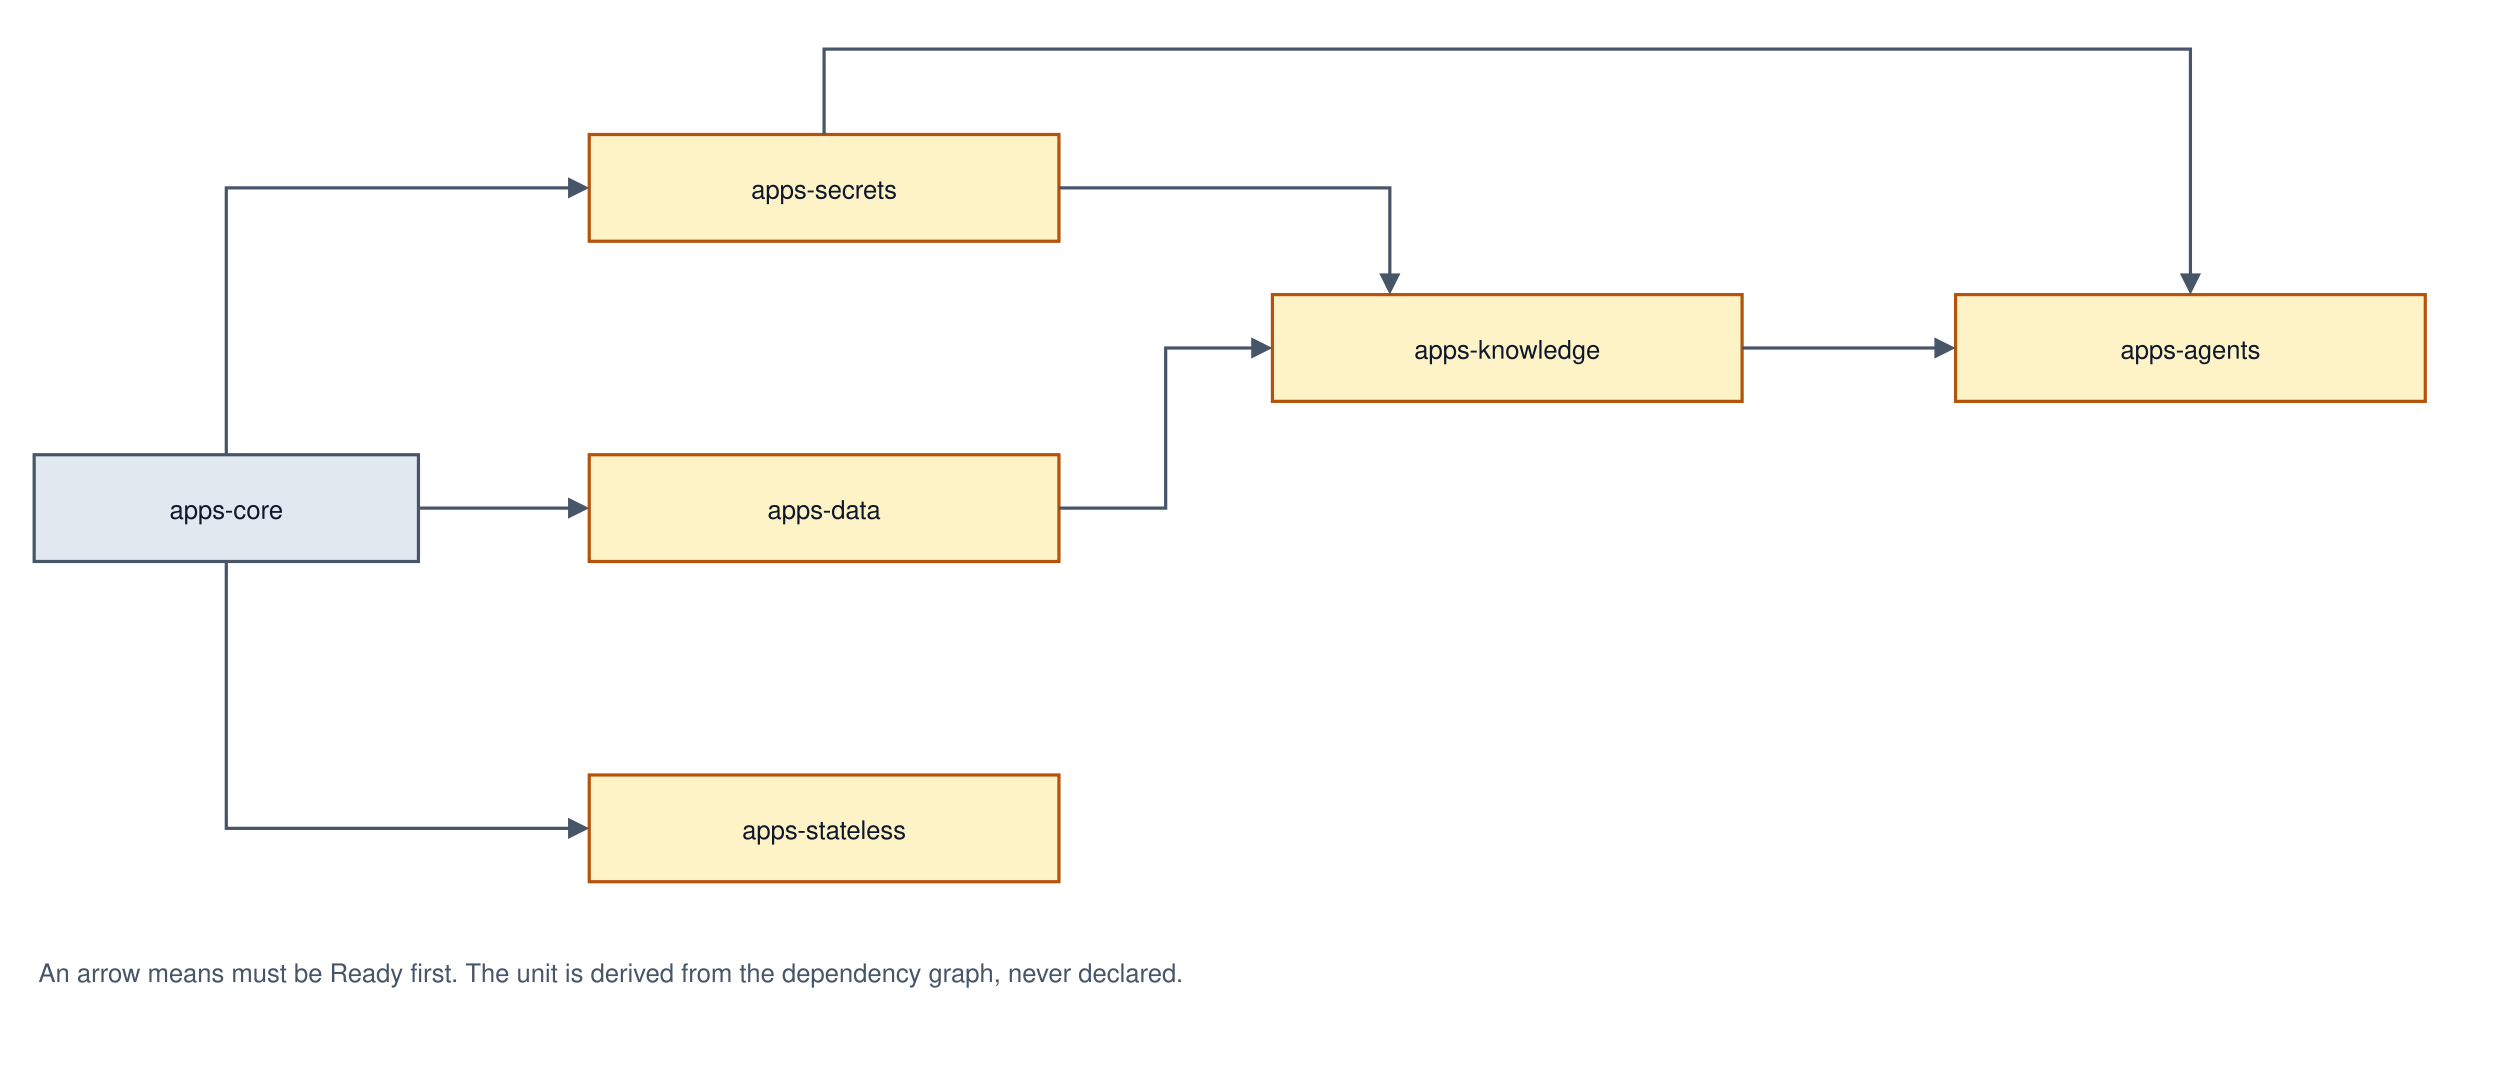
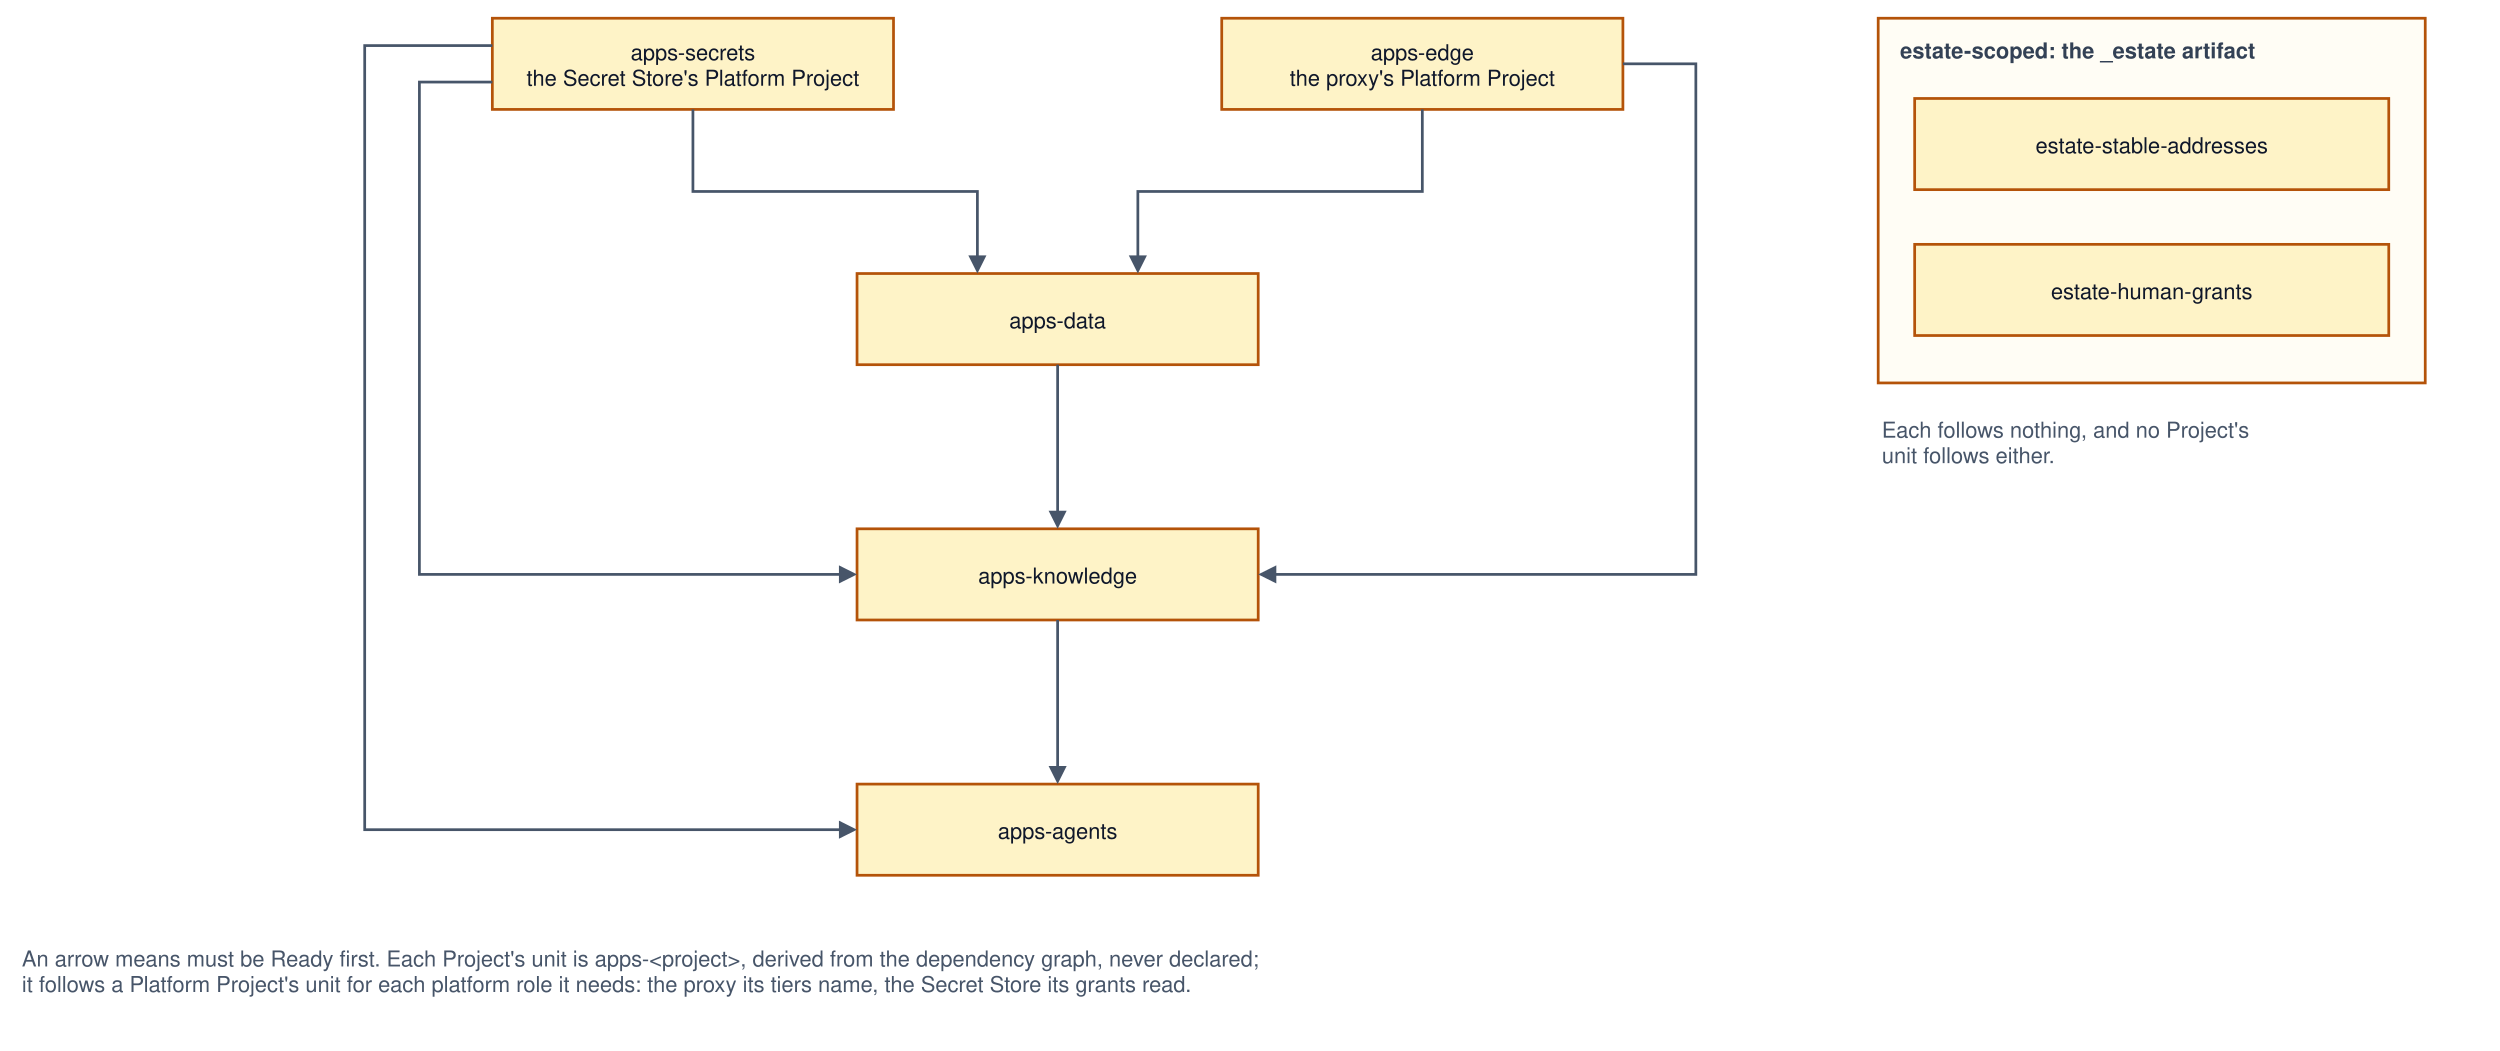
- <svg xmlns="http://www.w3.org/2000/svg" style="background: transparent; background-color: transparent; color-scheme: light dark;" version="1.1" width="1171px" height="501px" viewBox="0 0 1171 501" content="&lt;mxfile host=&quot;Electron&quot; agent=&quot;Mozilla/5.0 (Macintosh; Intel Mac OS X 10_15_7) AppleWebKit/537.36 (KHTML, like Gecko) draw.io/29.0.3 Chrome/140.0.734.249 Electron/38.7.0 Safari/537.36&quot; version=&quot;29.0.3&quot;&gt;&#10;  &lt;diagram name=&quot;The Reconcile Unit DAG&quot; id=&quot;0&quot;&gt;&#10;    &lt;mxGraphModel dx=&quot;-624&quot; dy=&quot;-137&quot; grid=&quot;0&quot; gridSize=&quot;10&quot; guides=&quot;1&quot; tooltips=&quot;1&quot; connect=&quot;1&quot; arrows=&quot;1&quot; fold=&quot;0&quot; page=&quot;0&quot; pageScale=&quot;1&quot; pageWidth=&quot;1600&quot; pageHeight=&quot;1200&quot; math=&quot;0&quot; shadow=&quot;0&quot; adaptiveColors=&quot;auto&quot;&gt;&#10;      &lt;root&gt;&#10;        &lt;mxCell id=&quot;0&quot; /&gt;&#10;        &lt;mxCell id=&quot;1&quot; parent=&quot;0&quot; /&gt;&#10;        &lt;mxCell id=&quot;n1&quot; value=&quot;apps-core&quot; style=&quot;rounded=0;whiteSpace=nowrap;html=0;align=center;verticalAlign=middle;fillColor=#e2e8f0;strokeColor=#475569;strokeWidth=1.5;fontFamily=Helvetica;fontSize=12;fontColor=#0f172a;&quot; parent=&quot;1&quot; vertex=&quot;1&quot;&gt;&#10;          &lt;mxGeometry x=&quot;40&quot; y=&quot;210&quot; width=&quot;180&quot; height=&quot;50&quot; as=&quot;geometry&quot; /&gt;&#10;        &lt;/mxCell&gt;&#10;        &lt;mxCell id=&quot;n2&quot; value=&quot;apps-secrets&quot; style=&quot;rounded=0;whiteSpace=nowrap;html=0;align=center;verticalAlign=middle;fillColor=#fef3c7;strokeColor=#b45309;strokeWidth=1.5;fontFamily=Helvetica;fontSize=12;fontColor=#0f172a;&quot; parent=&quot;1&quot; vertex=&quot;1&quot;&gt;&#10;          &lt;mxGeometry x=&quot;300&quot; y=&quot;60&quot; width=&quot;220&quot; height=&quot;50&quot; as=&quot;geometry&quot; /&gt;&#10;        &lt;/mxCell&gt;&#10;        &lt;mxCell id=&quot;n3&quot; value=&quot;apps-data&quot; style=&quot;rounded=0;whiteSpace=nowrap;html=0;align=center;verticalAlign=middle;fillColor=#fef3c7;strokeColor=#b45309;strokeWidth=1.5;fontFamily=Helvetica;fontSize=12;fontColor=#0f172a;&quot; parent=&quot;1&quot; vertex=&quot;1&quot;&gt;&#10;          &lt;mxGeometry x=&quot;300&quot; y=&quot;210&quot; width=&quot;220&quot; height=&quot;50&quot; as=&quot;geometry&quot; /&gt;&#10;        &lt;/mxCell&gt;&#10;        &lt;mxCell id=&quot;n4&quot; value=&quot;apps-stateless&quot; style=&quot;rounded=0;whiteSpace=nowrap;html=0;align=center;verticalAlign=middle;fillColor=#fef3c7;strokeColor=#b45309;strokeWidth=1.5;fontFamily=Helvetica;fontSize=12;fontColor=#0f172a;&quot; parent=&quot;1&quot; vertex=&quot;1&quot;&gt;&#10;          &lt;mxGeometry x=&quot;300&quot; y=&quot;360&quot; width=&quot;220&quot; height=&quot;50&quot; as=&quot;geometry&quot; /&gt;&#10;        &lt;/mxCell&gt;&#10;        &lt;mxCell id=&quot;n5&quot; value=&quot;apps-knowledge&quot; style=&quot;rounded=0;whiteSpace=nowrap;html=0;align=center;verticalAlign=middle;fillColor=#fef3c7;strokeColor=#b45309;strokeWidth=1.5;fontFamily=Helvetica;fontSize=12;fontColor=#0f172a;&quot; parent=&quot;1&quot; vertex=&quot;1&quot;&gt;&#10;          &lt;mxGeometry x=&quot;620&quot; y=&quot;135&quot; width=&quot;220&quot; height=&quot;50&quot; as=&quot;geometry&quot; /&gt;&#10;        &lt;/mxCell&gt;&#10;        &lt;mxCell id=&quot;n6&quot; value=&quot;apps-agents&quot; style=&quot;rounded=0;whiteSpace=nowrap;html=0;align=center;verticalAlign=middle;fillColor=#fef3c7;strokeColor=#b45309;strokeWidth=1.5;fontFamily=Helvetica;fontSize=12;fontColor=#0f172a;&quot; parent=&quot;1&quot; vertex=&quot;1&quot;&gt;&#10;          &lt;mxGeometry x=&quot;940&quot; y=&quot;135&quot; width=&quot;220&quot; height=&quot;50&quot; as=&quot;geometry&quot; /&gt;&#10;        &lt;/mxCell&gt;&#10;        &lt;mxCell id=&quot;e7&quot; value=&quot;&quot; style=&quot;edgeStyle=orthogonalEdgeStyle;rounded=0;html=0;jettySize=auto;orthogonalLoop=1;jumpStyle=arc;jumpSize=8;endArrow=block;endFill=1;strokeColor=#475569;strokeWidth=1.5;fontSize=11;fontFamily=Helvetica;labelBackgroundColor=#ffffff;exitX=1;exitY=0.5;exitDx=0;exitDy=0;entryX=0;entryY=0.5;entryDx=0;entryDy=0;&quot; parent=&quot;1&quot; source=&quot;n1&quot; target=&quot;n3&quot; edge=&quot;1&quot;&gt;&#10;          &lt;mxGeometry relative=&quot;1&quot; as=&quot;geometry&quot; /&gt;&#10;        &lt;/mxCell&gt;&#10;        &lt;mxCell id=&quot;e8&quot; value=&quot;&quot; style=&quot;edgeStyle=orthogonalEdgeStyle;rounded=0;html=0;jettySize=auto;orthogonalLoop=1;jumpStyle=arc;jumpSize=8;endArrow=block;endFill=1;strokeColor=#475569;strokeWidth=1.5;fontSize=11;fontFamily=Helvetica;labelBackgroundColor=#ffffff;exitX=0.5;exitY=0;exitDx=0;exitDy=0;entryX=0;entryY=0.5;entryDx=0;entryDy=0;&quot; parent=&quot;1&quot; source=&quot;n1&quot; target=&quot;n2&quot; edge=&quot;1&quot;&gt;&#10;          &lt;mxGeometry relative=&quot;1&quot; as=&quot;geometry&quot;&gt;&#10;            &lt;Array as=&quot;points&quot;&gt;&#10;              &lt;mxPoint x=&quot;130&quot; y=&quot;85&quot; /&gt;&#10;            &lt;/Array&gt;&#10;          &lt;/mxGeometry&gt;&#10;        &lt;/mxCell&gt;&#10;        &lt;mxCell id=&quot;e9&quot; value=&quot;&quot; style=&quot;edgeStyle=orthogonalEdgeStyle;rounded=0;html=0;jettySize=auto;orthogonalLoop=1;jumpStyle=arc;jumpSize=8;endArrow=block;endFill=1;strokeColor=#475569;strokeWidth=1.5;fontSize=11;fontFamily=Helvetica;labelBackgroundColor=#ffffff;exitX=0.5;exitY=1;exitDx=0;exitDy=0;entryX=0;entryY=0.5;entryDx=0;entryDy=0;&quot; parent=&quot;1&quot; source=&quot;n1&quot; target=&quot;n4&quot; edge=&quot;1&quot;&gt;&#10;          &lt;mxGeometry relative=&quot;1&quot; as=&quot;geometry&quot;&gt;&#10;            &lt;Array as=&quot;points&quot;&gt;&#10;              &lt;mxPoint x=&quot;130&quot; y=&quot;385&quot; /&gt;&#10;            &lt;/Array&gt;&#10;          &lt;/mxGeometry&gt;&#10;        &lt;/mxCell&gt;&#10;        &lt;mxCell id=&quot;e10&quot; value=&quot;&quot; style=&quot;edgeStyle=orthogonalEdgeStyle;rounded=0;html=0;jettySize=auto;orthogonalLoop=1;jumpStyle=arc;jumpSize=8;endArrow=block;endFill=1;strokeColor=#475569;strokeWidth=1.5;fontSize=11;fontFamily=Helvetica;labelBackgroundColor=#ffffff;exitX=1;exitY=0.5;exitDx=0;exitDy=0;entryX=0.25;entryY=0;entryDx=0;entryDy=0;&quot; parent=&quot;1&quot; source=&quot;n2&quot; target=&quot;n5&quot; edge=&quot;1&quot;&gt;&#10;          &lt;mxGeometry relative=&quot;1&quot; as=&quot;geometry&quot;&gt;&#10;            &lt;Array as=&quot;points&quot;&gt;&#10;              &lt;mxPoint x=&quot;675&quot; y=&quot;85&quot; /&gt;&#10;            &lt;/Array&gt;&#10;          &lt;/mxGeometry&gt;&#10;        &lt;/mxCell&gt;&#10;        &lt;mxCell id=&quot;e11&quot; value=&quot;&quot; style=&quot;edgeStyle=orthogonalEdgeStyle;rounded=0;html=0;jettySize=auto;orthogonalLoop=1;jumpStyle=arc;jumpSize=8;endArrow=block;endFill=1;strokeColor=#475569;strokeWidth=1.5;fontSize=11;fontFamily=Helvetica;labelBackgroundColor=#ffffff;exitX=1;exitY=0.5;exitDx=0;exitDy=0;entryX=0;entryY=0.5;entryDx=0;entryDy=0;&quot; parent=&quot;1&quot; source=&quot;n3&quot; target=&quot;n5&quot; edge=&quot;1&quot;&gt;&#10;          &lt;mxGeometry relative=&quot;1&quot; as=&quot;geometry&quot;&gt;&#10;            &lt;Array as=&quot;points&quot;&gt;&#10;              &lt;mxPoint x=&quot;570&quot; y=&quot;235&quot; /&gt;&#10;              &lt;mxPoint x=&quot;570&quot; y=&quot;160&quot; /&gt;&#10;            &lt;/Array&gt;&#10;          &lt;/mxGeometry&gt;&#10;        &lt;/mxCell&gt;&#10;        &lt;mxCell id=&quot;e12&quot; value=&quot;&quot; style=&quot;edgeStyle=orthogonalEdgeStyle;rounded=0;html=0;jettySize=auto;orthogonalLoop=1;jumpStyle=arc;jumpSize=8;endArrow=block;endFill=1;strokeColor=#475569;strokeWidth=1.5;fontSize=11;fontFamily=Helvetica;labelBackgroundColor=#ffffff;exitX=1;exitY=0.5;exitDx=0;exitDy=0;entryX=0;entryY=0.5;entryDx=0;entryDy=0;&quot; parent=&quot;1&quot; source=&quot;n5&quot; target=&quot;n6&quot; edge=&quot;1&quot;&gt;&#10;          &lt;mxGeometry relative=&quot;1&quot; as=&quot;geometry&quot; /&gt;&#10;        &lt;/mxCell&gt;&#10;        &lt;mxCell id=&quot;e13&quot; value=&quot;&quot; style=&quot;edgeStyle=orthogonalEdgeStyle;rounded=0;html=0;jettySize=auto;orthogonalLoop=1;jumpStyle=arc;jumpSize=8;endArrow=block;endFill=1;strokeColor=#475569;strokeWidth=1.5;fontSize=11;fontFamily=Helvetica;labelBackgroundColor=#ffffff;exitX=0.5;exitY=0;exitDx=0;exitDy=0;entryX=0.5;entryY=0;entryDx=0;entryDy=0;&quot; parent=&quot;1&quot; source=&quot;n2&quot; target=&quot;n6&quot; edge=&quot;1&quot;&gt;&#10;          &lt;mxGeometry relative=&quot;1&quot; as=&quot;geometry&quot;&gt;&#10;            &lt;Array as=&quot;points&quot;&gt;&#10;              &lt;mxPoint x=&quot;410&quot; y=&quot;20&quot; /&gt;&#10;              &lt;mxPoint x=&quot;1050&quot; y=&quot;20&quot; /&gt;&#10;            &lt;/Array&gt;&#10;          &lt;/mxGeometry&gt;&#10;        &lt;/mxCell&gt;&#10;        &lt;mxCell id=&quot;t14&quot; value=&quot;An arrow means must be Ready first. The unit is derived from the dependency graph, never declared.&quot; style=&quot;text;html=0;strokeColor=none;fillColor=none;align=left;verticalAlign=middle;fontFamily=Helvetica;fontSize=12;fontColor=#475569;&quot; parent=&quot;1&quot; vertex=&quot;1&quot;&gt;&#10;          &lt;mxGeometry x=&quot;40&quot; y=&quot;440&quot; width=&quot;1000&quot; height=&quot;24&quot; as=&quot;geometry&quot; /&gt;&#10;        &lt;/mxCell&gt;&#10;      &lt;/root&gt;&#10;    &lt;/mxGraphModel&gt;&#10;  &lt;/diagram&gt;&#10;&lt;/mxfile&gt;&#10;">
+ <svg xmlns="http://www.w3.org/2000/svg" style="background: transparent; background-color: transparent; color-scheme: light dark;" version="1.1" width="1371px" height="576px" viewBox="0 0 1371 576" content="&lt;mxfile host=&quot;Electron&quot;&gt;&#10;  &lt;diagram name=&quot;The Reconcile Unit DAG&quot; id=&quot;0&quot;&gt;&#10;    &lt;mxGraphModel grid=&quot;0&quot; gridSize=&quot;10&quot; guides=&quot;1&quot; tooltips=&quot;1&quot; connect=&quot;1&quot; arrows=&quot;1&quot; fold=&quot;0&quot; page=&quot;0&quot; pageScale=&quot;1&quot; pageWidth=&quot;1600&quot; pageHeight=&quot;1200&quot; math=&quot;0&quot; shadow=&quot;0&quot; adaptiveColors=&quot;auto&quot;&gt;&#10;      &lt;root&gt;&#10;        &lt;mxCell id=&quot;0&quot; /&gt;&#10;        &lt;mxCell id=&quot;1&quot; parent=&quot;0&quot; /&gt;&#10;        &lt;mxCell id=&quot;ge&quot; parent=&quot;1&quot; style=&quot;rounded=0;whiteSpace=nowrap;html=0;fillColor=#fffdf5;strokeColor=#b45309;strokeWidth=1.5;verticalAlign=top;align=left;spacingLeft=10;spacingTop=4;fontStyle=1;fontSize=12;fontFamily=Helvetica;fontColor=#334155;&quot; value=&quot;estate-scoped: the _estate artifact&quot; vertex=&quot;1&quot;&gt;&#10;          &lt;mxGeometry height=&quot;200&quot; width=&quot;300&quot; x=&quot;1060&quot; y=&quot;40&quot; as=&quot;geometry&quot; /&gt;&#10;        &lt;/mxCell&gt;&#10;        &lt;mxCell id=&quot;s&quot; parent=&quot;1&quot; style=&quot;rounded=0;whiteSpace=nowrap;html=0;align=center;verticalAlign=middle;fillColor=#fef3c7;strokeColor=#b45309;strokeWidth=1.5;fontFamily=Helvetica;fontSize=12;fontColor=#0f172a;&quot; value=&quot;apps-secrets&amp;#xa;the Secret Store&amp;#39;s Platform Project&quot; vertex=&quot;1&quot;&gt;&#10;          &lt;mxGeometry height=&quot;50&quot; width=&quot;220&quot; x=&quot;300&quot; y=&quot;40&quot; as=&quot;geometry&quot; /&gt;&#10;        &lt;/mxCell&gt;&#10;        &lt;mxCell id=&quot;g&quot; parent=&quot;1&quot; style=&quot;rounded=0;whiteSpace=nowrap;html=0;align=center;verticalAlign=middle;fillColor=#fef3c7;strokeColor=#b45309;strokeWidth=1.5;fontFamily=Helvetica;fontSize=12;fontColor=#0f172a;&quot; value=&quot;apps-edge&amp;#xa;the proxy&amp;#39;s Platform Project&quot; vertex=&quot;1&quot;&gt;&#10;          &lt;mxGeometry height=&quot;50&quot; width=&quot;220&quot; x=&quot;700&quot; y=&quot;40&quot; as=&quot;geometry&quot; /&gt;&#10;        &lt;/mxCell&gt;&#10;        &lt;mxCell id=&quot;d&quot; parent=&quot;1&quot; style=&quot;rounded=0;whiteSpace=nowrap;html=0;align=center;verticalAlign=middle;fillColor=#fef3c7;strokeColor=#b45309;strokeWidth=1.5;fontFamily=Helvetica;fontSize=12;fontColor=#0f172a;&quot; value=&quot;apps-data&quot; vertex=&quot;1&quot;&gt;&#10;          &lt;mxGeometry height=&quot;50&quot; width=&quot;220&quot; x=&quot;500&quot; y=&quot;180&quot; as=&quot;geometry&quot; /&gt;&#10;        &lt;/mxCell&gt;&#10;        &lt;mxCell id=&quot;k&quot; parent=&quot;1&quot; style=&quot;rounded=0;whiteSpace=nowrap;html=0;align=center;verticalAlign=middle;fillColor=#fef3c7;strokeColor=#b45309;strokeWidth=1.5;fontFamily=Helvetica;fontSize=12;fontColor=#0f172a;&quot; value=&quot;apps-knowledge&quot; vertex=&quot;1&quot;&gt;&#10;          &lt;mxGeometry height=&quot;50&quot; width=&quot;220&quot; x=&quot;500&quot; y=&quot;320&quot; as=&quot;geometry&quot; /&gt;&#10;        &lt;/mxCell&gt;&#10;        &lt;mxCell id=&quot;a&quot; parent=&quot;1&quot; style=&quot;rounded=0;whiteSpace=nowrap;html=0;align=center;verticalAlign=middle;fillColor=#fef3c7;strokeColor=#b45309;strokeWidth=1.5;fontFamily=Helvetica;fontSize=12;fontColor=#0f172a;&quot; value=&quot;apps-agents&quot; vertex=&quot;1&quot;&gt;&#10;          &lt;mxGeometry height=&quot;50&quot; width=&quot;220&quot; x=&quot;500&quot; y=&quot;460&quot; as=&quot;geometry&quot; /&gt;&#10;        &lt;/mxCell&gt;&#10;        &lt;mxCell id=&quot;e1&quot; edge=&quot;1&quot; parent=&quot;1&quot; source=&quot;s&quot; style=&quot;edgeStyle=orthogonalEdgeStyle;rounded=0;html=0;jettySize=auto;orthogonalLoop=1;jumpStyle=arc;jumpSize=8;endArrow=block;endFill=1;strokeColor=#475569;strokeWidth=1.5;fontSize=11;fontFamily=Helvetica;labelBackgroundColor=#ffffff;exitX=0.5;exitY=1;exitDx=0;exitDy=0;entryX=0.3;entryY=0;entryDx=0;entryDy=0;&quot; target=&quot;d&quot; value=&quot;&quot;&gt;&#10;          &lt;mxGeometry relative=&quot;1&quot; as=&quot;geometry&quot; /&gt;&#10;        &lt;/mxCell&gt;&#10;        &lt;mxCell id=&quot;e2&quot; edge=&quot;1&quot; parent=&quot;1&quot; source=&quot;g&quot; style=&quot;edgeStyle=orthogonalEdgeStyle;rounded=0;html=0;jettySize=auto;orthogonalLoop=1;jumpStyle=arc;jumpSize=8;endArrow=block;endFill=1;strokeColor=#475569;strokeWidth=1.5;fontSize=11;fontFamily=Helvetica;labelBackgroundColor=#ffffff;exitX=0.5;exitY=1;exitDx=0;exitDy=0;entryX=0.7;entryY=0;entryDx=0;entryDy=0;&quot; target=&quot;d&quot; value=&quot;&quot;&gt;&#10;          &lt;mxGeometry relative=&quot;1&quot; as=&quot;geometry&quot; /&gt;&#10;        &lt;/mxCell&gt;&#10;        &lt;mxCell id=&quot;e3&quot; edge=&quot;1&quot; parent=&quot;1&quot; source=&quot;d&quot; style=&quot;edgeStyle=orthogonalEdgeStyle;rounded=0;html=0;jettySize=auto;orthogonalLoop=1;jumpStyle=arc;jumpSize=8;endArrow=block;endFill=1;strokeColor=#475569;strokeWidth=1.5;fontSize=11;fontFamily=Helvetica;labelBackgroundColor=#ffffff;exitX=0.5;exitY=1;exitDx=0;exitDy=0;entryX=0.5;entryY=0;entryDx=0;entryDy=0;&quot; target=&quot;k&quot; value=&quot;&quot;&gt;&#10;          &lt;mxGeometry relative=&quot;1&quot; as=&quot;geometry&quot; /&gt;&#10;        &lt;/mxCell&gt;&#10;        &lt;mxCell id=&quot;e4&quot; edge=&quot;1&quot; parent=&quot;1&quot; source=&quot;k&quot; style=&quot;edgeStyle=orthogonalEdgeStyle;rounded=0;html=0;jettySize=auto;orthogonalLoop=1;jumpStyle=arc;jumpSize=8;endArrow=block;endFill=1;strokeColor=#475569;strokeWidth=1.5;fontSize=11;fontFamily=Helvetica;labelBackgroundColor=#ffffff;exitX=0.5;exitY=1;exitDx=0;exitDy=0;entryX=0.5;entryY=0;entryDx=0;entryDy=0;&quot; target=&quot;a&quot; value=&quot;&quot;&gt;&#10;          &lt;mxGeometry relative=&quot;1&quot; as=&quot;geometry&quot; /&gt;&#10;        &lt;/mxCell&gt;&#10;        &lt;mxCell id=&quot;e5&quot; edge=&quot;1&quot; parent=&quot;1&quot; source=&quot;s&quot; style=&quot;edgeStyle=orthogonalEdgeStyle;rounded=0;html=0;jettySize=auto;orthogonalLoop=1;jumpStyle=arc;jumpSize=8;endArrow=block;endFill=1;strokeColor=#475569;strokeWidth=1.5;fontSize=11;fontFamily=Helvetica;labelBackgroundColor=#ffffff;exitX=0;exitY=0.7;exitDx=0;exitDy=0;entryX=0;entryY=0.5;entryDx=0;entryDy=0;&quot; target=&quot;k&quot; value=&quot;&quot;&gt;&#10;          &lt;mxGeometry relative=&quot;1&quot; as=&quot;geometry&quot;&gt;&#10;            &lt;Array as=&quot;points&quot;&gt;&#10;              &lt;mxPoint x=&quot;260&quot; y=&quot;75&quot; /&gt;&#10;              &lt;mxPoint x=&quot;260&quot; y=&quot;345&quot; /&gt;&#10;            &lt;/Array&gt;&#10;          &lt;/mxGeometry&gt;&#10;        &lt;/mxCell&gt;&#10;        &lt;mxCell id=&quot;e6&quot; edge=&quot;1&quot; parent=&quot;1&quot; source=&quot;s&quot; style=&quot;edgeStyle=orthogonalEdgeStyle;rounded=0;html=0;jettySize=auto;orthogonalLoop=1;jumpStyle=arc;jumpSize=8;endArrow=block;endFill=1;strokeColor=#475569;strokeWidth=1.5;fontSize=11;fontFamily=Helvetica;labelBackgroundColor=#ffffff;exitX=0;exitY=0.3;exitDx=0;exitDy=0;entryX=0;entryY=0.5;entryDx=0;entryDy=0;&quot; target=&quot;a&quot; value=&quot;&quot;&gt;&#10;          &lt;mxGeometry relative=&quot;1&quot; as=&quot;geometry&quot;&gt;&#10;            &lt;Array as=&quot;points&quot;&gt;&#10;              &lt;mxPoint x=&quot;230&quot; y=&quot;55&quot; /&gt;&#10;              &lt;mxPoint x=&quot;230&quot; y=&quot;485&quot; /&gt;&#10;            &lt;/Array&gt;&#10;          &lt;/mxGeometry&gt;&#10;        &lt;/mxCell&gt;&#10;        &lt;mxCell id=&quot;e7&quot; edge=&quot;1&quot; parent=&quot;1&quot; source=&quot;g&quot; style=&quot;edgeStyle=orthogonalEdgeStyle;rounded=0;html=0;jettySize=auto;orthogonalLoop=1;jumpStyle=arc;jumpSize=8;endArrow=block;endFill=1;strokeColor=#475569;strokeWidth=1.5;fontSize=11;fontFamily=Helvetica;labelBackgroundColor=#ffffff;exitX=1;exitY=0.5;exitDx=0;exitDy=0;entryX=1;entryY=0.5;entryDx=0;entryDy=0;&quot; target=&quot;k&quot; value=&quot;&quot;&gt;&#10;          &lt;mxGeometry relative=&quot;1&quot; as=&quot;geometry&quot;&gt;&#10;            &lt;Array as=&quot;points&quot;&gt;&#10;              &lt;mxPoint x=&quot;960&quot; y=&quot;65&quot; /&gt;&#10;              &lt;mxPoint x=&quot;960&quot; y=&quot;345&quot; /&gt;&#10;            &lt;/Array&gt;&#10;          &lt;/mxGeometry&gt;&#10;        &lt;/mxCell&gt;&#10;        &lt;mxCell id=&quot;u1&quot; parent=&quot;1&quot; style=&quot;rounded=0;whiteSpace=nowrap;html=0;align=center;verticalAlign=middle;fillColor=#fef3c7;strokeColor=#b45309;strokeWidth=1.5;fontFamily=Helvetica;fontSize=12;fontColor=#0f172a;&quot; value=&quot;estate-stable-addresses&quot; vertex=&quot;1&quot;&gt;&#10;          &lt;mxGeometry height=&quot;50&quot; width=&quot;260&quot; x=&quot;1080&quot; y=&quot;84&quot; as=&quot;geometry&quot; /&gt;&#10;        &lt;/mxCell&gt;&#10;        &lt;mxCell id=&quot;u2&quot; parent=&quot;1&quot; style=&quot;rounded=0;whiteSpace=nowrap;html=0;align=center;verticalAlign=middle;fillColor=#fef3c7;strokeColor=#b45309;strokeWidth=1.5;fontFamily=Helvetica;fontSize=12;fontColor=#0f172a;&quot; value=&quot;estate-human-grants&quot; vertex=&quot;1&quot;&gt;&#10;          &lt;mxGeometry height=&quot;50&quot; width=&quot;260&quot; x=&quot;1080&quot; y=&quot;164&quot; as=&quot;geometry&quot; /&gt;&#10;        &lt;/mxCell&gt;&#10;        &lt;mxCell id=&quot;t8&quot; parent=&quot;1&quot; style=&quot;text;html=0;strokeColor=none;fillColor=none;align=left;verticalAlign=middle;fontFamily=Helvetica;fontSize=12;fontColor=#475569;&quot; value=&quot;Each follows nothing, and no Project&amp;#39;s&amp;#xa;unit follows either.&quot; vertex=&quot;1&quot;&gt;&#10;          &lt;mxGeometry height=&quot;44&quot; width=&quot;320&quot; x=&quot;1060&quot; y=&quot;250&quot; as=&quot;geometry&quot; /&gt;&#10;        &lt;/mxCell&gt;&#10;        &lt;mxCell id=&quot;t9&quot; parent=&quot;1&quot; style=&quot;text;html=0;strokeColor=none;fillColor=none;align=left;verticalAlign=middle;fontFamily=Helvetica;fontSize=12;fontColor=#475569;&quot; value=&quot;An arrow means must be Ready first. Each Project&amp;#39;s unit is apps-&amp;lt;project&amp;gt;, derived from the dependency graph, never declared;&amp;#xa;it follows a Platform Project&amp;#39;s unit for each platform role it needs: the proxy its tiers name, the Secret Store its grants read.&quot; vertex=&quot;1&quot;&gt;&#10;          &lt;mxGeometry height=&quot;44&quot; width=&quot;1000&quot; x=&quot;40&quot; y=&quot;540&quot; as=&quot;geometry&quot; /&gt;&#10;        &lt;/mxCell&gt;&#10;      &lt;/root&gt;&#10;    &lt;/mxGraphModel&gt;&#10;  &lt;/diagram&gt;&#10;&lt;/mxfile&gt;&#10;">
  <defs />
  <g>
    <g data-cell-id="0">
      <g data-cell-id="1">
-         <g data-cell-id="n1">
+         <g data-cell-id="ge">
          <g>
-             <rect x="16" y="213" width="180" height="50" fill="#e2e8f0" stroke="#475569" stroke-width="1.5" pointer-events="all" style="fill: light-dark(rgb(226, 232, 240), rgb(34, 39, 46)); stroke: light-dark(rgb(71, 85, 105), rgb(155, 167, 184));" />
+             <rect x="1030" y="10" width="300" height="200" fill="#fffdf5" stroke="#b45309" stroke-width="1.5" pointer-events="all" style="fill: light-dark(rgb(255, 253, 245), rgb(22, 20, 14)); stroke: light-dark(rgb(180, 83, 9), rgb(223, 139, 76));" />
+           </g>
+           <g>
+             <g fill="#334155" font-family="Helvetica" font-weight="bold" text-anchor="start" font-size="12px" style="fill: light-dark(rgb(51, 65, 85), rgb(172, 184, 201));">
+               <text x="1042" y="32">estate-scoped: the _estate artifact</text>
+             </g>
+           </g>
+         </g>
+         <g data-cell-id="s">
+           <g>
+             <rect x="270" y="10" width="220" height="50" fill="#fef3c7" stroke="#b45309" stroke-width="1.5" pointer-events="all" style="fill: light-dark(rgb(254, 243, 199), rgb(39, 30, 0)); stroke: light-dark(rgb(180, 83, 9), rgb(223, 139, 76));" />
          </g>
          <g>
            <g fill="#0f172a" font-family="Helvetica" text-anchor="middle" font-size="12px" style="fill: light-dark(rgb(15, 23, 42), rgb(211, 218, 234));">
-               <text x="106" y="243">apps-core</text>
+               <text x="380" y="33">apps-secrets</text>
+               <text x="380" y="47">the Secret Store's Platform Project</text>
            </g>
          </g>
        </g>
-         <g data-cell-id="n2">
+         <g data-cell-id="g">
          <g>
-             <rect x="276" y="63" width="220" height="50" fill="#fef3c7" stroke="#b45309" stroke-width="1.5" pointer-events="all" style="fill: light-dark(rgb(254, 243, 199), rgb(39, 30, 0)); stroke: light-dark(rgb(180, 83, 9), rgb(223, 139, 76));" />
+             <rect x="670" y="10" width="220" height="50" fill="#fef3c7" stroke="#b45309" stroke-width="1.5" pointer-events="all" style="fill: light-dark(rgb(254, 243, 199), rgb(39, 30, 0)); stroke: light-dark(rgb(180, 83, 9), rgb(223, 139, 76));" />
          </g>
          <g>
            <g fill="#0f172a" font-family="Helvetica" text-anchor="middle" font-size="12px" style="fill: light-dark(rgb(15, 23, 42), rgb(211, 218, 234));">
-               <text x="386" y="93">apps-secrets</text>
+               <text x="780" y="33">apps-edge</text>
+               <text x="780" y="47">the proxy's Platform Project</text>
            </g>
          </g>
        </g>
-         <g data-cell-id="n3">
+         <g data-cell-id="d">
          <g>
-             <rect x="276" y="213" width="220" height="50" fill="#fef3c7" stroke="#b45309" stroke-width="1.5" pointer-events="all" style="fill: light-dark(rgb(254, 243, 199), rgb(39, 30, 0)); stroke: light-dark(rgb(180, 83, 9), rgb(223, 139, 76));" />
+             <rect x="470" y="150" width="220" height="50" fill="#fef3c7" stroke="#b45309" stroke-width="1.5" pointer-events="all" style="fill: light-dark(rgb(254, 243, 199), rgb(39, 30, 0)); stroke: light-dark(rgb(180, 83, 9), rgb(223, 139, 76));" />
          </g>
          <g>
            <g fill="#0f172a" font-family="Helvetica" text-anchor="middle" font-size="12px" style="fill: light-dark(rgb(15, 23, 42), rgb(211, 218, 234));">
-               <text x="386" y="243">apps-data</text>
+               <text x="580" y="180">apps-data</text>
            </g>
          </g>
        </g>
-         <g data-cell-id="n4">
+         <g data-cell-id="k">
          <g>
-             <rect x="276" y="363" width="220" height="50" fill="#fef3c7" stroke="#b45309" stroke-width="1.5" pointer-events="all" style="fill: light-dark(rgb(254, 243, 199), rgb(39, 30, 0)); stroke: light-dark(rgb(180, 83, 9), rgb(223, 139, 76));" />
+             <rect x="470" y="290" width="220" height="50" fill="#fef3c7" stroke="#b45309" stroke-width="1.5" pointer-events="all" style="fill: light-dark(rgb(254, 243, 199), rgb(39, 30, 0)); stroke: light-dark(rgb(180, 83, 9), rgb(223, 139, 76));" />
          </g>
          <g>
            <g fill="#0f172a" font-family="Helvetica" text-anchor="middle" font-size="12px" style="fill: light-dark(rgb(15, 23, 42), rgb(211, 218, 234));">
-               <text x="386" y="393">apps-stateless</text>
+               <text x="580" y="320">apps-knowledge</text>
            </g>
          </g>
        </g>
-         <g data-cell-id="n5">
+         <g data-cell-id="a">
          <g>
-             <rect x="596" y="138" width="220" height="50" fill="#fef3c7" stroke="#b45309" stroke-width="1.5" pointer-events="all" style="fill: light-dark(rgb(254, 243, 199), rgb(39, 30, 0)); stroke: light-dark(rgb(180, 83, 9), rgb(223, 139, 76));" />
+             <rect x="470" y="430" width="220" height="50" fill="#fef3c7" stroke="#b45309" stroke-width="1.5" pointer-events="all" style="fill: light-dark(rgb(254, 243, 199), rgb(39, 30, 0)); stroke: light-dark(rgb(180, 83, 9), rgb(223, 139, 76));" />
          </g>
          <g>
            <g fill="#0f172a" font-family="Helvetica" text-anchor="middle" font-size="12px" style="fill: light-dark(rgb(15, 23, 42), rgb(211, 218, 234));">
-               <text x="706" y="168">apps-knowledge</text>
+               <text x="580" y="460">apps-agents</text>
            </g>
          </g>
        </g>
-         <g data-cell-id="n6">
+         <g data-cell-id="e1">
          <g>
-             <rect x="916" y="138" width="220" height="50" fill="#fef3c7" stroke="#b45309" stroke-width="1.5" pointer-events="all" style="fill: light-dark(rgb(254, 243, 199), rgb(39, 30, 0)); stroke: light-dark(rgb(180, 83, 9), rgb(223, 139, 76));" />
+             <path d="M 380 60 L 380 105 L 536 105 L 536 140.82" fill="none" stroke="#475569" stroke-width="1.5" stroke-miterlimit="10" pointer-events="stroke" style="stroke: light-dark(rgb(71, 85, 105), rgb(155, 167, 184));" />
+             <path d="M 536 148.32 L 532.25 140.82 L 539.75 140.82 Z" fill="#475569" stroke="#475569" stroke-width="1.5" stroke-miterlimit="10" pointer-events="all" style="fill: light-dark(rgb(71, 85, 105), rgb(155, 167, 184)); stroke: light-dark(rgb(71, 85, 105), rgb(155, 167, 184));" />
          </g>
+         </g>
+         <g data-cell-id="e2">
          <g>
-             <g fill="#0f172a" font-family="Helvetica" text-anchor="middle" font-size="12px" style="fill: light-dark(rgb(15, 23, 42), rgb(211, 218, 234));">
-               <text x="1026" y="168">apps-agents</text>
-             </g>
+             <path d="M 780 60 L 780 105 L 624 105 L 624 140.82" fill="none" stroke="#475569" stroke-width="1.5" stroke-miterlimit="10" pointer-events="stroke" style="stroke: light-dark(rgb(71, 85, 105), rgb(155, 167, 184));" />
+             <path d="M 624 148.32 L 620.25 140.82 L 627.75 140.82 Z" fill="#475569" stroke="#475569" stroke-width="1.5" stroke-miterlimit="10" pointer-events="all" style="fill: light-dark(rgb(71, 85, 105), rgb(155, 167, 184)); stroke: light-dark(rgb(71, 85, 105), rgb(155, 167, 184));" />
+           </g>
+         </g>
+         <g data-cell-id="e3">
+           <g>
+             <path d="M 580 200 L 580 280.82" fill="none" stroke="#475569" stroke-width="1.5" stroke-miterlimit="10" pointer-events="stroke" style="stroke: light-dark(rgb(71, 85, 105), rgb(155, 167, 184));" />
+             <path d="M 580 288.32 L 576.25 280.82 L 583.75 280.82 Z" fill="#475569" stroke="#475569" stroke-width="1.5" stroke-miterlimit="10" pointer-events="all" style="fill: light-dark(rgb(71, 85, 105), rgb(155, 167, 184)); stroke: light-dark(rgb(71, 85, 105), rgb(155, 167, 184));" />
+           </g>
+         </g>
+         <g data-cell-id="e4">
+           <g>
+             <path d="M 580 340 L 580 420.82" fill="none" stroke="#475569" stroke-width="1.5" stroke-miterlimit="10" pointer-events="stroke" style="stroke: light-dark(rgb(71, 85, 105), rgb(155, 167, 184));" />
+             <path d="M 580 428.32 L 576.25 420.82 L 583.75 420.82 Z" fill="#475569" stroke="#475569" stroke-width="1.5" stroke-miterlimit="10" pointer-events="all" style="fill: light-dark(rgb(71, 85, 105), rgb(155, 167, 184)); stroke: light-dark(rgb(71, 85, 105), rgb(155, 167, 184));" />
+           </g>
+         </g>
+         <g data-cell-id="e5">
+           <g>
+             <path d="M 270 45 L 230 45 L 230 315 L 460.82 315" fill="none" stroke="#475569" stroke-width="1.5" stroke-miterlimit="10" pointer-events="stroke" style="stroke: light-dark(rgb(71, 85, 105), rgb(155, 167, 184));" />
+             <path d="M 468.32 315 L 460.82 318.75 L 460.82 311.25 Z" fill="#475569" stroke="#475569" stroke-width="1.5" stroke-miterlimit="10" pointer-events="all" style="fill: light-dark(rgb(71, 85, 105), rgb(155, 167, 184)); stroke: light-dark(rgb(71, 85, 105), rgb(155, 167, 184));" />
+           </g>
+         </g>
+         <g data-cell-id="e6">
+           <g>
+             <path d="M 270 25 L 200 25 L 200 455 L 460.82 455" fill="none" stroke="#475569" stroke-width="1.5" stroke-miterlimit="10" pointer-events="stroke" style="stroke: light-dark(rgb(71, 85, 105), rgb(155, 167, 184));" />
+             <path d="M 468.32 455 L 460.82 458.75 L 460.82 451.25 Z" fill="#475569" stroke="#475569" stroke-width="1.5" stroke-miterlimit="10" pointer-events="all" style="fill: light-dark(rgb(71, 85, 105), rgb(155, 167, 184)); stroke: light-dark(rgb(71, 85, 105), rgb(155, 167, 184));" />
          </g>
        </g>
        <g data-cell-id="e7">
          <g>
-             <path d="M 196 238 L 266.82 238" fill="none" stroke="#475569" stroke-width="1.5" stroke-miterlimit="10" pointer-events="stroke" style="stroke: light-dark(rgb(71, 85, 105), rgb(155, 167, 184));" />
-             <path d="M 274.32 238 L 266.82 241.75 L 266.82 234.25 Z" fill="#475569" stroke="#475569" stroke-width="1.5" stroke-miterlimit="10" pointer-events="all" style="fill: light-dark(rgb(71, 85, 105), rgb(155, 167, 184)); stroke: light-dark(rgb(71, 85, 105), rgb(155, 167, 184));" />
+             <path d="M 890 35 L 930 35 L 930 315 L 699.18 315" fill="none" stroke="#475569" stroke-width="1.5" stroke-miterlimit="10" pointer-events="stroke" style="stroke: light-dark(rgb(71, 85, 105), rgb(155, 167, 184));" />
+             <path d="M 691.68 315 L 699.18 311.25 L 699.18 318.75 Z" fill="#475569" stroke="#475569" stroke-width="1.5" stroke-miterlimit="10" pointer-events="all" style="fill: light-dark(rgb(71, 85, 105), rgb(155, 167, 184)); stroke: light-dark(rgb(71, 85, 105), rgb(155, 167, 184));" />
          </g>
        </g>
-         <g data-cell-id="e8">
+         <g data-cell-id="u1">
          <g>
-             <path d="M 106 213 L 106 88 L 266.82 88" fill="none" stroke="#475569" stroke-width="1.5" stroke-miterlimit="10" pointer-events="stroke" style="stroke: light-dark(rgb(71, 85, 105), rgb(155, 167, 184));" />
-             <path d="M 274.32 88 L 266.82 91.75 L 266.82 84.25 Z" fill="#475569" stroke="#475569" stroke-width="1.5" stroke-miterlimit="10" pointer-events="all" style="fill: light-dark(rgb(71, 85, 105), rgb(155, 167, 184)); stroke: light-dark(rgb(71, 85, 105), rgb(155, 167, 184));" />
+             <rect x="1050" y="54" width="260" height="50" fill="#fef3c7" stroke="#b45309" stroke-width="1.5" pointer-events="all" style="fill: light-dark(rgb(254, 243, 199), rgb(39, 30, 0)); stroke: light-dark(rgb(180, 83, 9), rgb(223, 139, 76));" />
+           </g>
+           <g>
+             <g fill="#0f172a" font-family="Helvetica" text-anchor="middle" font-size="12px" style="fill: light-dark(rgb(15, 23, 42), rgb(211, 218, 234));">
+               <text x="1180" y="84">estate-stable-addresses</text>
+             </g>
          </g>
        </g>
-         <g data-cell-id="e9">
+         <g data-cell-id="u2">
          <g>
-             <path d="M 106 263 L 106 388 L 266.82 388" fill="none" stroke="#475569" stroke-width="1.5" stroke-miterlimit="10" pointer-events="stroke" style="stroke: light-dark(rgb(71, 85, 105), rgb(155, 167, 184));" />
-             <path d="M 274.32 388 L 266.82 391.75 L 266.82 384.25 Z" fill="#475569" stroke="#475569" stroke-width="1.5" stroke-miterlimit="10" pointer-events="all" style="fill: light-dark(rgb(71, 85, 105), rgb(155, 167, 184)); stroke: light-dark(rgb(71, 85, 105), rgb(155, 167, 184));" />
+             <rect x="1050" y="134" width="260" height="50" fill="#fef3c7" stroke="#b45309" stroke-width="1.5" pointer-events="all" style="fill: light-dark(rgb(254, 243, 199), rgb(39, 30, 0)); stroke: light-dark(rgb(180, 83, 9), rgb(223, 139, 76));" />
+           </g>
+           <g>
+             <g fill="#0f172a" font-family="Helvetica" text-anchor="middle" font-size="12px" style="fill: light-dark(rgb(15, 23, 42), rgb(211, 218, 234));">
+               <text x="1180" y="164">estate-human-grants</text>
+             </g>
          </g>
        </g>
-         <g data-cell-id="e10">
+         <g data-cell-id="t8">
          <g>
-             <path d="M 496 88 L 651 88 L 651 128.82" fill="none" stroke="#475569" stroke-width="1.5" stroke-miterlimit="10" pointer-events="stroke" style="stroke: light-dark(rgb(71, 85, 105), rgb(155, 167, 184));" />
-             <path d="M 651 136.32 L 647.25 128.82 L 654.75 128.82 Z" fill="#475569" stroke="#475569" stroke-width="1.5" stroke-miterlimit="10" pointer-events="all" style="fill: light-dark(rgb(71, 85, 105), rgb(155, 167, 184)); stroke: light-dark(rgb(71, 85, 105), rgb(155, 167, 184));" />
+             <rect x="1030" y="220" width="320" height="44" fill="none" stroke="none" pointer-events="all" />
+           </g>
+           <g>
+             <g fill="#475569" font-family="Helvetica" text-anchor="start" font-size="12px" style="fill: light-dark(rgb(71, 85, 105), rgb(155, 167, 184));">
+               <text x="1032" y="240">Each follows nothing, and no Project's</text>
+               <text x="1032" y="254">unit follows either.</text>
+             </g>
          </g>
        </g>
-         <g data-cell-id="e11">
+         <g data-cell-id="t9">
          <g>
-             <path d="M 496 238 L 546 238 L 546 163 L 586.82 163" fill="none" stroke="#475569" stroke-width="1.5" stroke-miterlimit="10" pointer-events="stroke" style="stroke: light-dark(rgb(71, 85, 105), rgb(155, 167, 184));" />
-             <path d="M 594.32 163 L 586.82 166.75 L 586.82 159.25 Z" fill="#475569" stroke="#475569" stroke-width="1.5" stroke-miterlimit="10" pointer-events="all" style="fill: light-dark(rgb(71, 85, 105), rgb(155, 167, 184)); stroke: light-dark(rgb(71, 85, 105), rgb(155, 167, 184));" />
-           </g>
-         </g>
-         <g data-cell-id="e12">
-           <g>
-             <path d="M 816 163 L 906.82 163" fill="none" stroke="#475569" stroke-width="1.5" stroke-miterlimit="10" pointer-events="stroke" style="stroke: light-dark(rgb(71, 85, 105), rgb(155, 167, 184));" />
-             <path d="M 914.32 163 L 906.82 166.75 L 906.82 159.25 Z" fill="#475569" stroke="#475569" stroke-width="1.5" stroke-miterlimit="10" pointer-events="all" style="fill: light-dark(rgb(71, 85, 105), rgb(155, 167, 184)); stroke: light-dark(rgb(71, 85, 105), rgb(155, 167, 184));" />
-           </g>
-         </g>
-         <g data-cell-id="e13">
-           <g>
-             <path d="M 386 63 L 386 23 L 1026 23 L 1026 128.82" fill="none" stroke="#475569" stroke-width="1.5" stroke-miterlimit="10" pointer-events="stroke" style="stroke: light-dark(rgb(71, 85, 105), rgb(155, 167, 184));" />
-             <path d="M 1026 136.32 L 1022.25 128.82 L 1029.75 128.82 Z" fill="#475569" stroke="#475569" stroke-width="1.5" stroke-miterlimit="10" pointer-events="all" style="fill: light-dark(rgb(71, 85, 105), rgb(155, 167, 184)); stroke: light-dark(rgb(71, 85, 105), rgb(155, 167, 184));" />
-           </g>
-         </g>
-         <g data-cell-id="t14">
-           <g transform="translate(0.5,0.5)">
-             <rect x="16" y="443" width="1000" height="24" fill="none" stroke="none" pointer-events="all" />
+             <rect x="10" y="510" width="1000" height="44" fill="none" stroke="none" pointer-events="all" />
          </g>
          <g>
-             <g fill="#475569" font-family="Helvetica" font-size="12px" style="fill: light-dark(rgb(71, 85, 105), rgb(155, 167, 184));">
-               <text x="18" y="460">An arrow means must be Ready first. The unit is derived from the dependency graph, never declared.</text>
+             <g fill="#475569" font-family="Helvetica" text-anchor="start" font-size="12px" style="fill: light-dark(rgb(71, 85, 105), rgb(155, 167, 184));">
+               <text x="12" y="530">An arrow means must be Ready first. Each Project's unit is apps-&lt;project&gt;, derived from the dependency graph, never declared;</text>
+               <text x="12" y="544">it follows a Platform Project's unit for each platform role it needs: the proxy its tiers name, the Secret Store its grants read.</text>
            </g>
          </g>
        </g>
      </g>
    </g>
  </g>
</svg>
